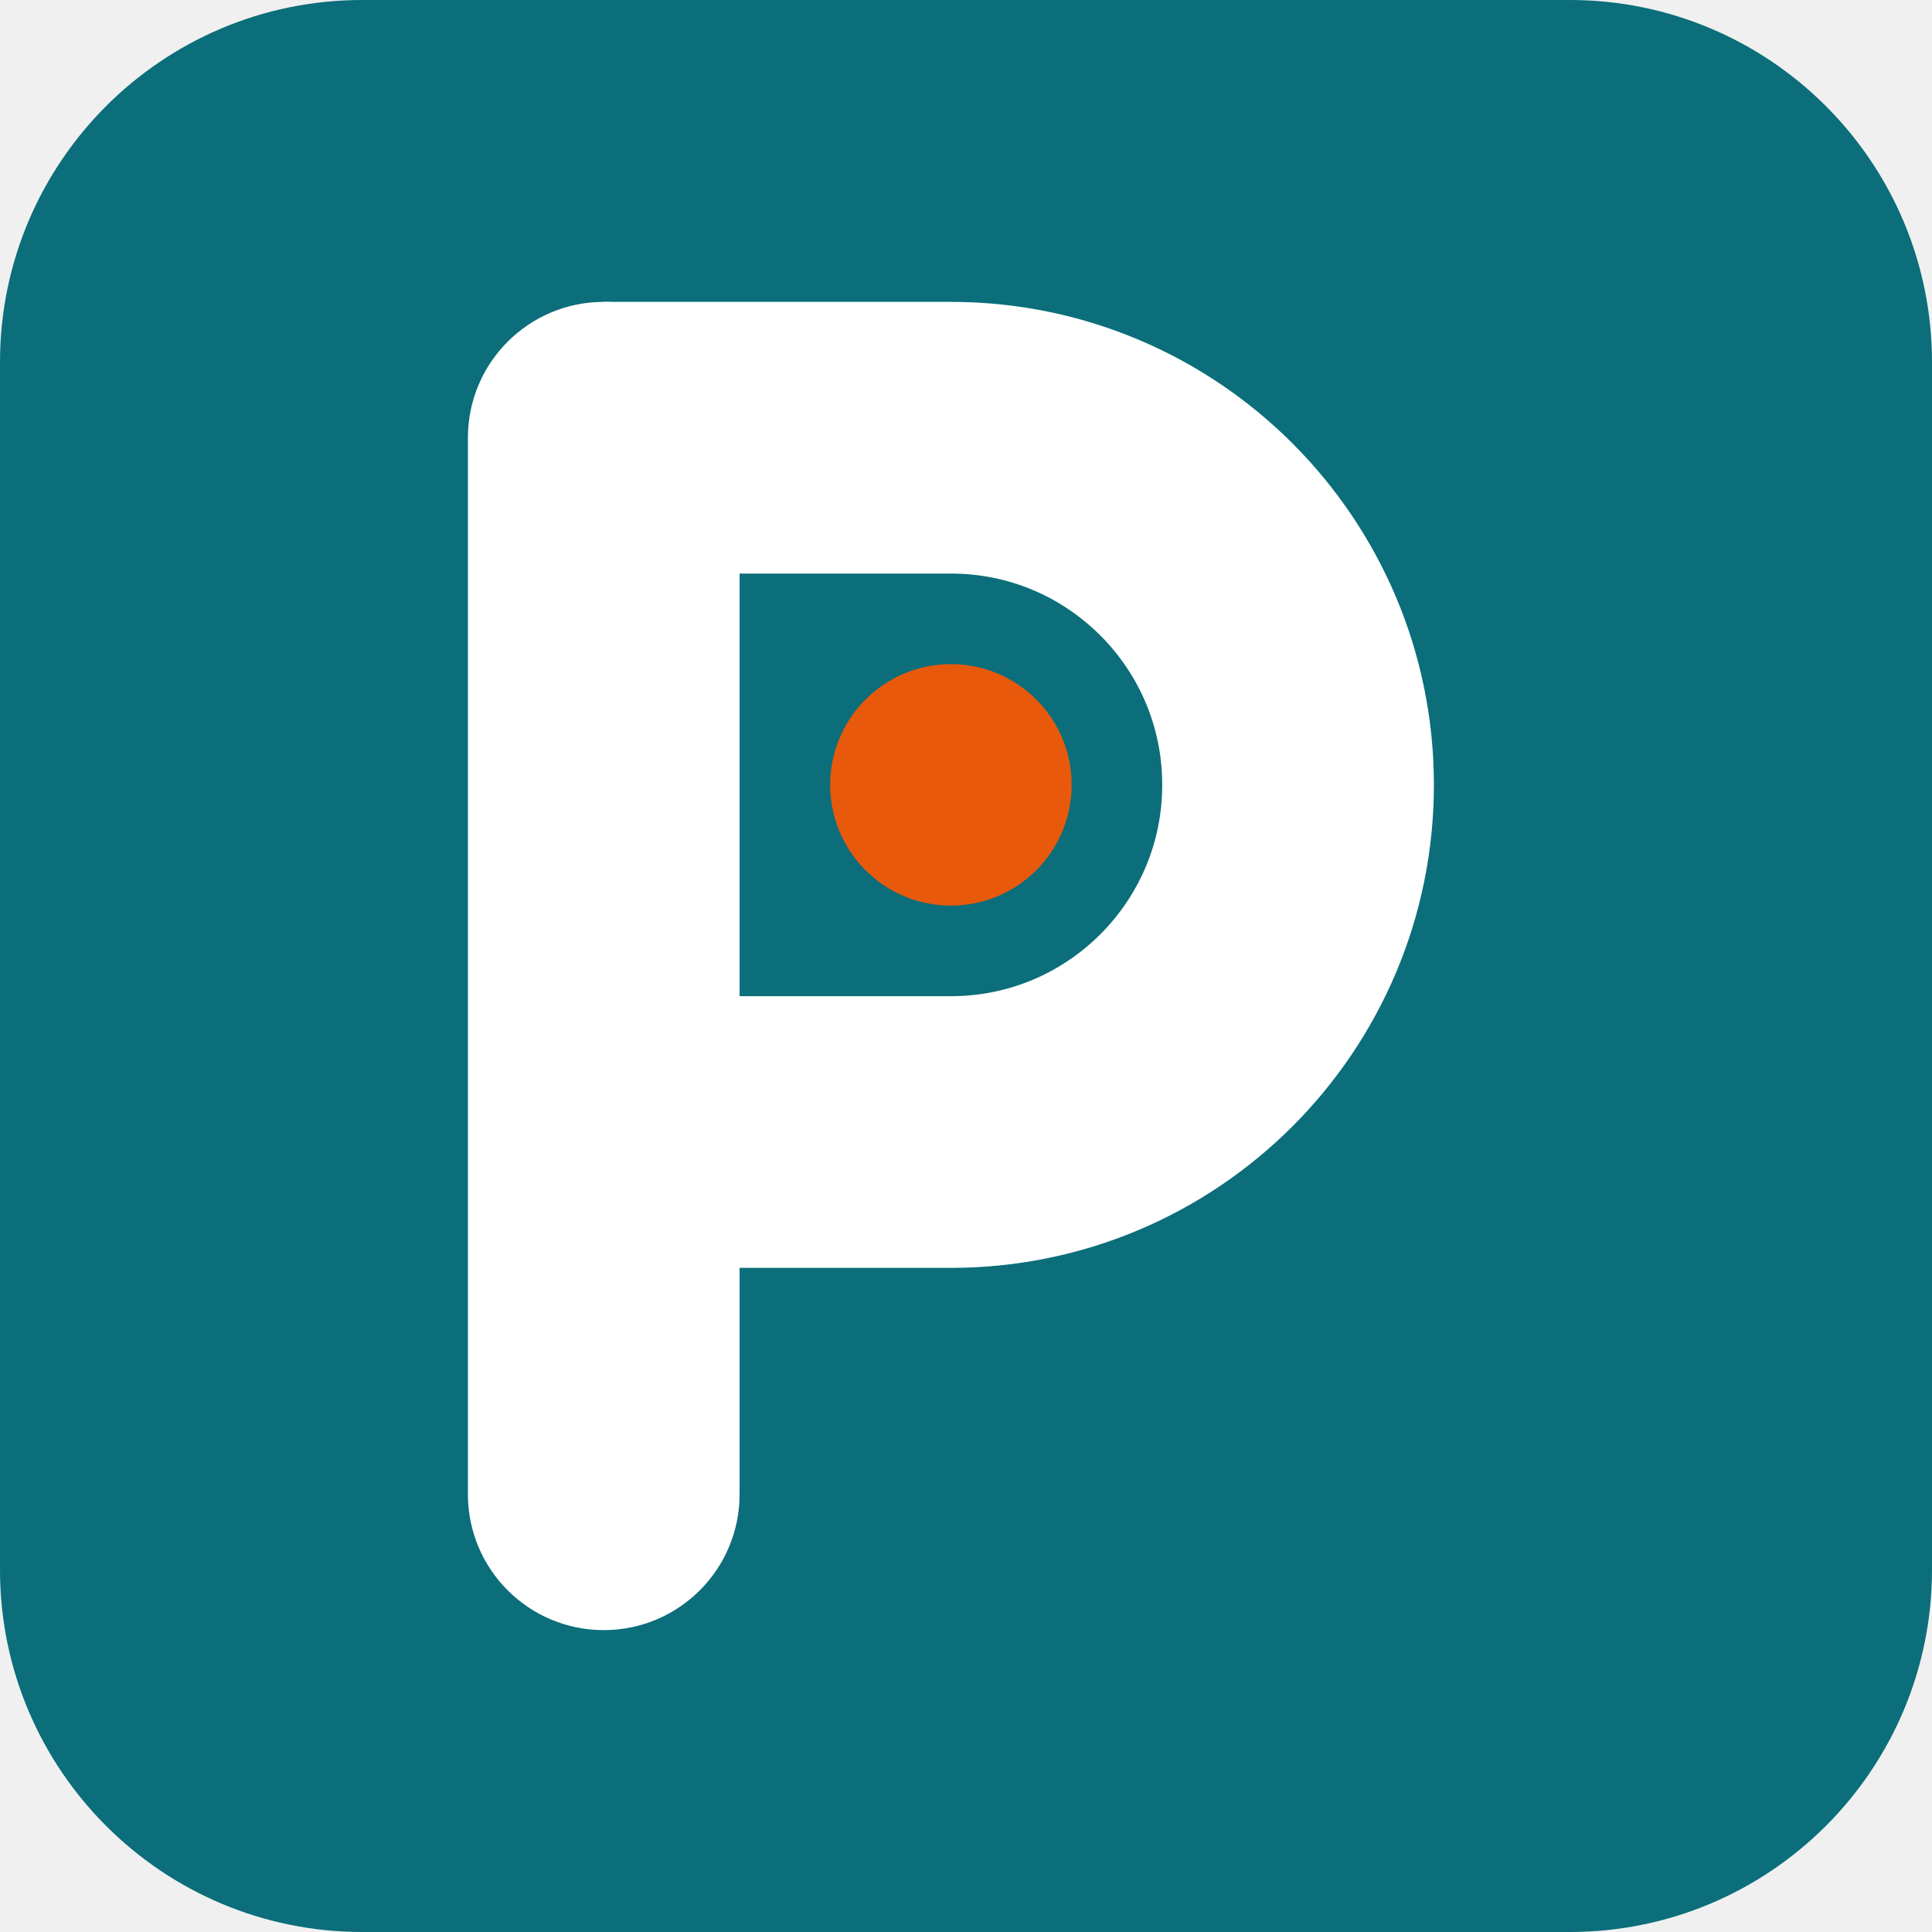
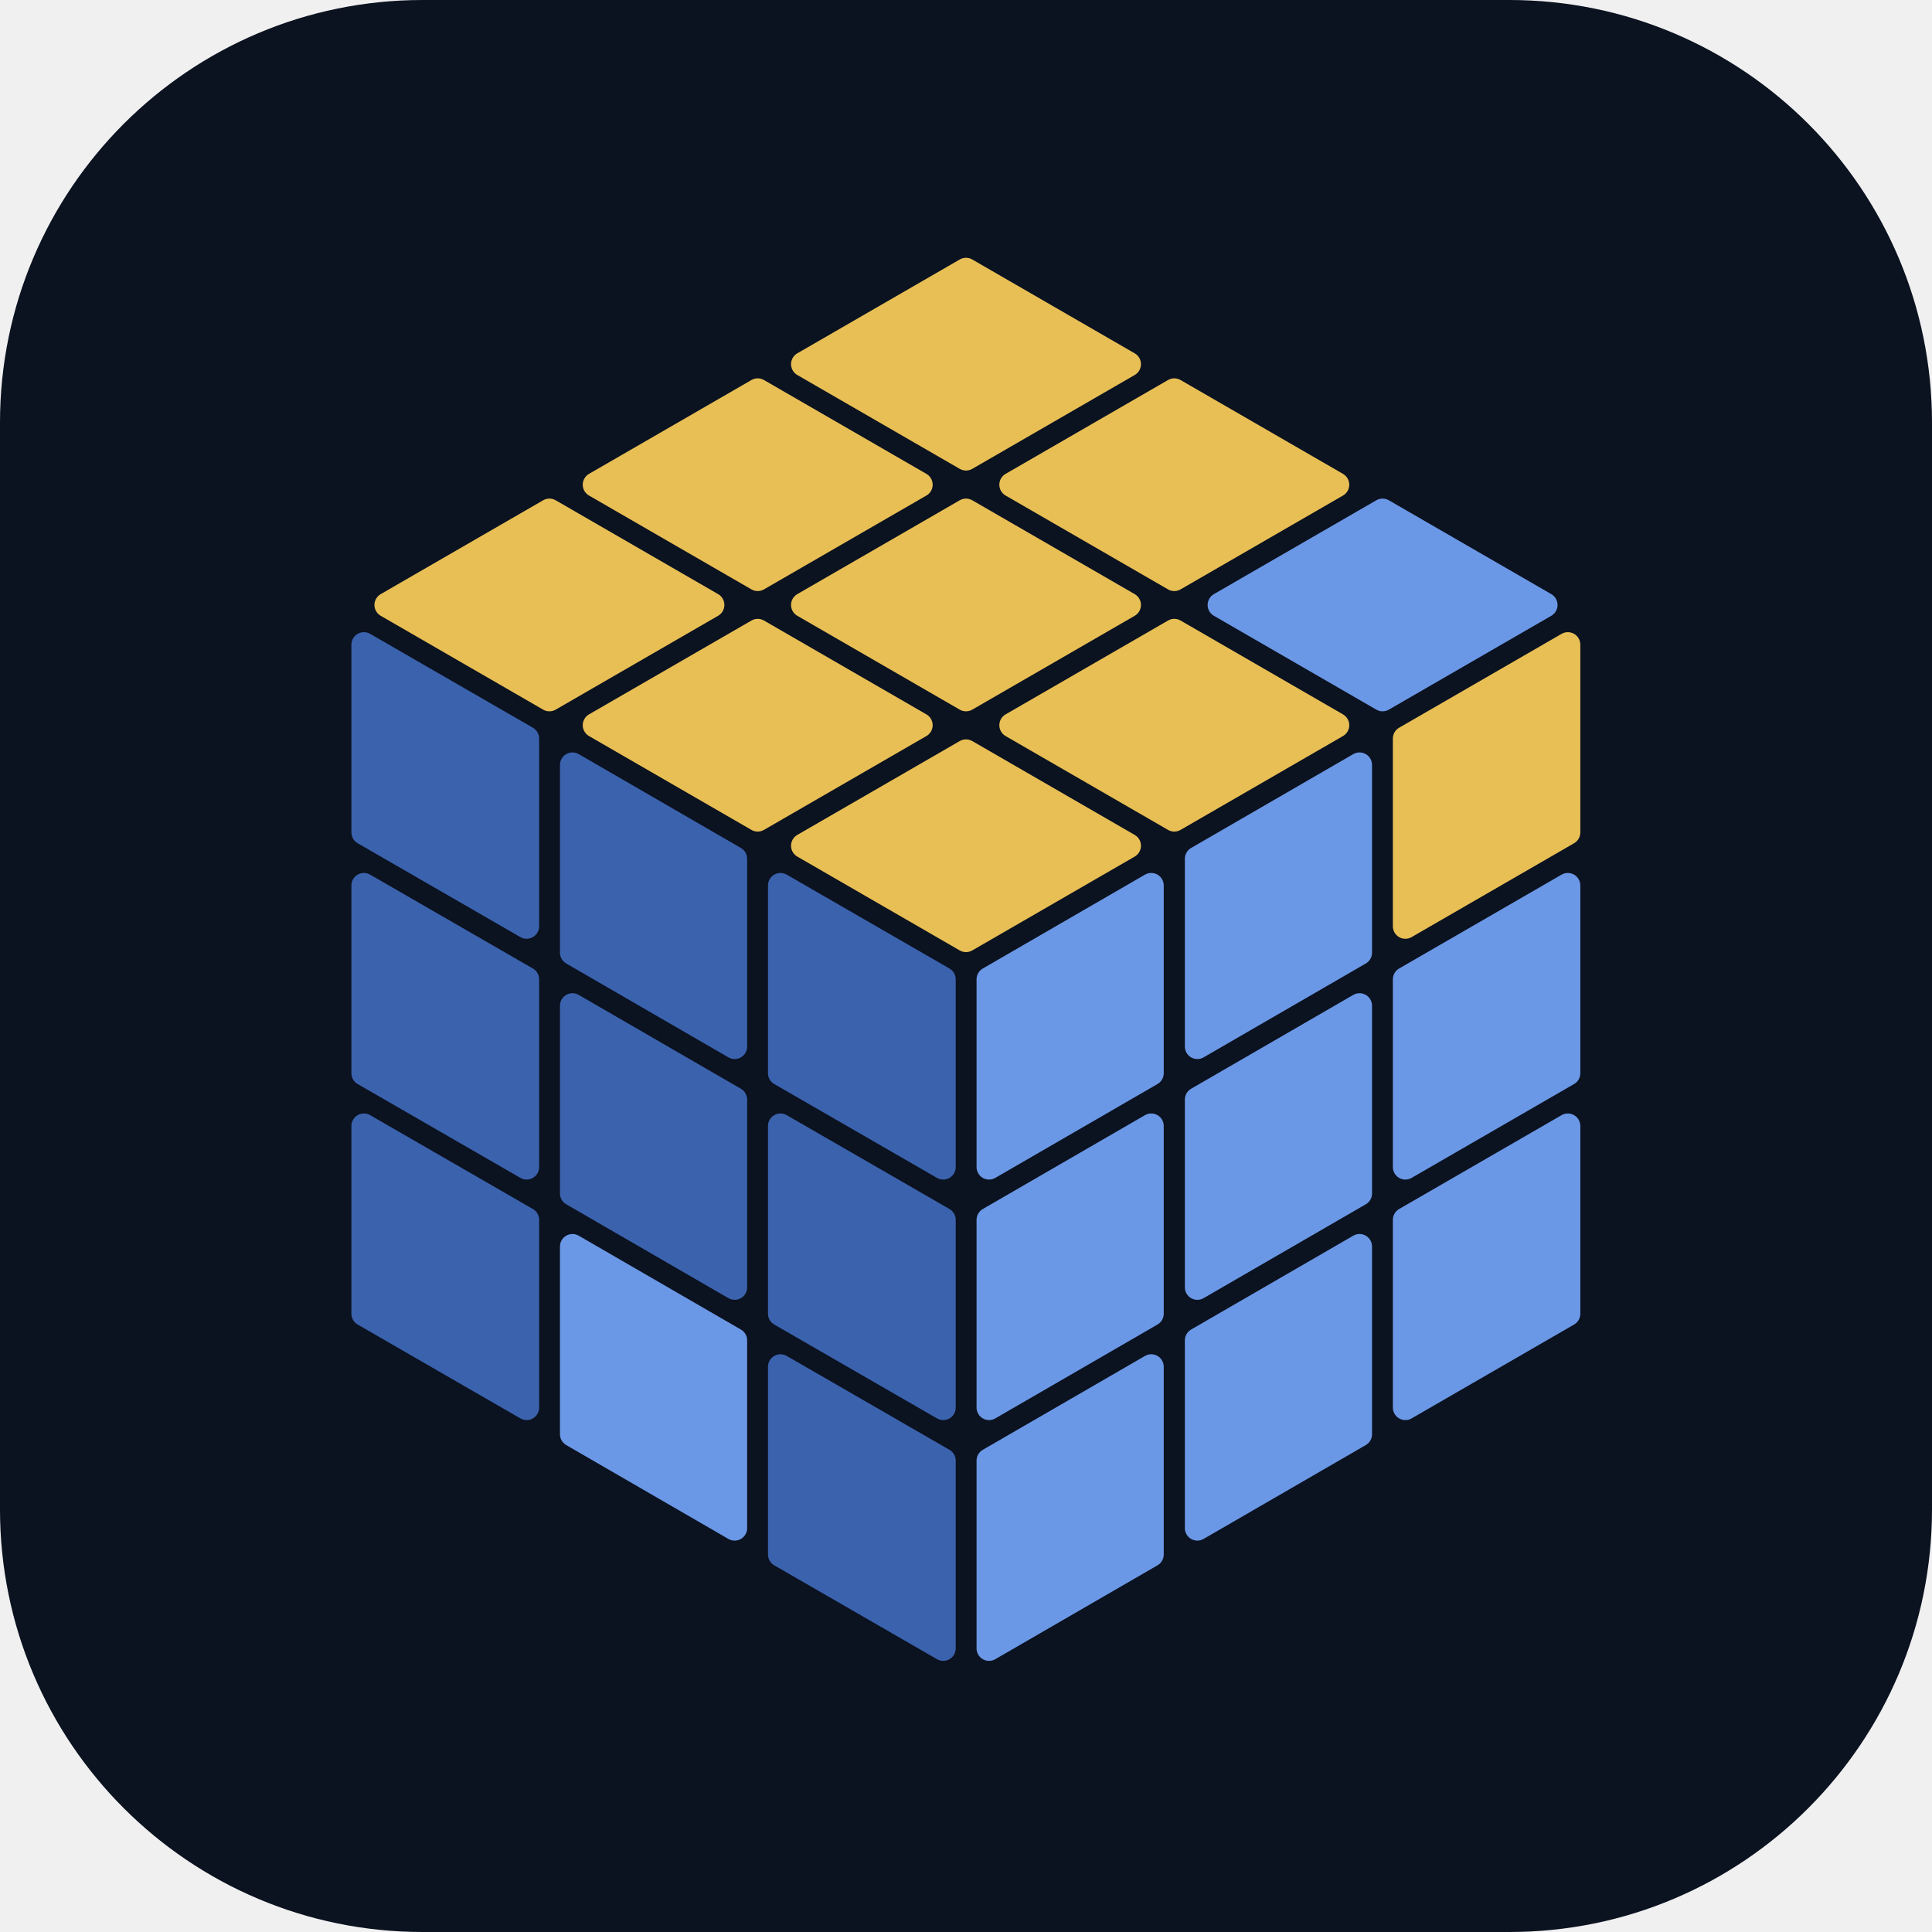
<svg xmlns="http://www.w3.org/2000/svg" viewBox="0 0 32 32" width="32" height="32" role="img" aria-label="Profilia">
-   <g transform="scale(.5)">
-     <rect width="64" height="64" rx="12" fill="#0b6e7a" />
-     <g transform="translate(1.5 0)">
-       <rect x="14" y="10" width="9" height="44" rx="4.5" fill="#ffffff" />
-       <path d="M18.5 14.5H30a11.5 11.5 0 0 1 0 23H18.5" fill="none" stroke="#ffffff" stroke-width="9" />
-       <circle cx="30" cy="26" r="4" fill="#e8590c" />
-     </g>
+   <rect width="32" height="32" rx="7" fill="#0b1220" />
+   <g transform="translate(16 16) scale(.46) translate(-32 -32)">
+     <path d="M11.15 19.00 L17.00 15.62 L22.85 19.00 L17.00 22.38Z" fill="#e8bf55" stroke="#e8bf55" stroke-width="0.9" stroke-linejoin="round" />
+     <path d="M18.65 23.33 L24.50 19.95 L30.35 23.33 L24.50 26.71Z" fill="#e8bf55" stroke="#e8bf55" stroke-width="0.9" stroke-linejoin="round" />
+     <path d="M26.15 27.67 L32.00 24.29 L37.85 27.67 L32.00 31.05Z" fill="#e8bf55" stroke="#e8bf55" stroke-width="0.9" stroke-linejoin="round" />
+     <path d="M18.65 14.67 L24.50 11.29 L30.35 14.67 L24.50 18.05Z" fill="#e8bf55" stroke="#e8bf55" stroke-width="0.9" stroke-linejoin="round" />
+     <path d="M26.15 19.00 L32.00 15.62 L37.85 19.00 L32.00 22.38Z" fill="#e8bf55" stroke="#e8bf55" stroke-width="0.9" stroke-linejoin="round" />
+     <path d="M33.65 23.33 L39.50 19.95 L45.35 23.33 L39.50 26.71Z" fill="#e8bf55" stroke="#e8bf55" stroke-width="0.9" stroke-linejoin="round" />
+     <path d="M26.15 10.33 L32.00 6.95 L37.85 10.33 L32.00 13.71Z" fill="#e8bf55" stroke="#e8bf55" stroke-width="0.9" stroke-linejoin="round" />
+     <path d="M33.65 14.67 L39.50 11.29 L45.35 14.67 L39.50 18.05Z" fill="#e8bf55" stroke="#e8bf55" stroke-width="0.9" stroke-linejoin="round" />
+     <path d="M41.15 19.00 L47.00 15.62 L52.85 19.00 L47.00 22.38Z" fill="#6b98e6" stroke="#6b98e6" stroke-width="0.9" stroke-linejoin="round" />
+     <path d="M10.32 20.43 L16.18 23.81 L16.18 30.57 L10.32 27.19Z" fill="#3b62ad" stroke="#3b62ad" stroke-width="0.9" stroke-linejoin="round" />
+     <path d="M10.32 29.10 L16.18 32.48 L16.18 39.24 L10.32 35.86Z" fill="#3b62ad" stroke="#3b62ad" stroke-width="0.9" stroke-linejoin="round" />
+     <path d="M10.32 37.76 L16.18 41.14 L16.18 47.90 L10.32 44.52Z" fill="#3b62ad" stroke="#3b62ad" stroke-width="0.9" stroke-linejoin="round" />
+     <path d="M17.83 24.76 L23.67 28.14 L23.67 34.90 L17.83 31.52Z" fill="#3b62ad" stroke="#3b62ad" stroke-width="0.9" stroke-linejoin="round" />
+     <path d="M17.83 33.43 L23.67 36.81 L23.67 43.57 L17.83 40.19Z" fill="#3b62ad" stroke="#3b62ad" stroke-width="0.9" stroke-linejoin="round" />
+     <path d="M17.83 42.10 L23.67 45.48 L23.67 52.24 L17.83 48.86Z" fill="#6b98e6" stroke="#6b98e6" stroke-width="0.9" stroke-linejoin="round" />
+     <path d="M25.32 29.10 L31.18 32.48 L31.18 39.24 L25.32 35.86Z" fill="#3b62ad" stroke="#3b62ad" stroke-width="0.9" stroke-linejoin="round" />
+     <path d="M25.32 37.76 L31.18 41.14 L31.18 47.90 L25.32 44.52Z" fill="#3b62ad" stroke="#3b62ad" stroke-width="0.9" stroke-linejoin="round" />
+     <path d="M25.32 46.43 L31.18 49.81 L31.18 56.57 L25.32 53.19Z" fill="#3b62ad" stroke="#3b62ad" stroke-width="0.9" stroke-linejoin="round" />
+     <path d="M32.83 32.48 L38.67 29.10 L38.67 35.86 L32.83 39.24Z" fill="#6b98e6" stroke="#6b98e6" stroke-width="0.9" stroke-linejoin="round" />
+     <path d="M32.83 41.14 L38.67 37.76 L38.67 44.52 L32.83 47.90Z" fill="#6b98e6" stroke="#6b98e6" stroke-width="0.9" stroke-linejoin="round" />
+     <path d="M32.83 49.81 L38.67 46.43 L38.67 53.19 L32.83 56.57Z" fill="#6b98e6" stroke="#6b98e6" stroke-width="0.9" stroke-linejoin="round" />
+     <path d="M40.33 28.14 L46.17 24.76 L46.17 31.52 L40.33 34.90Z" fill="#6b98e6" stroke="#6b98e6" stroke-width="0.9" stroke-linejoin="round" />
+     <path d="M40.33 36.81 L46.17 33.43 L46.17 40.19 L40.33 43.57Z" fill="#6b98e6" stroke="#6b98e6" stroke-width="0.9" stroke-linejoin="round" />
+     <path d="M40.33 45.48 L46.17 42.10 L46.17 48.86 L40.33 52.24Z" fill="#6b98e6" stroke="#6b98e6" stroke-width="0.9" stroke-linejoin="round" />
+     <path d="M47.82 23.81 L53.67 20.43 L53.67 27.19 L47.82 30.57Z" fill="#e8bf55" stroke="#e8bf55" stroke-width="0.9" stroke-linejoin="round" />
+     <path d="M47.82 32.48 L53.67 29.10 L53.67 35.86 L47.82 39.24Z" fill="#6b98e6" stroke="#6b98e6" stroke-width="0.9" stroke-linejoin="round" />
+     <path d="M47.82 41.14 L53.67 37.76 L53.67 44.52 L47.82 47.90Z" fill="#6b98e6" stroke="#6b98e6" stroke-width="0.9" stroke-linejoin="round" />
  </g>
</svg>
